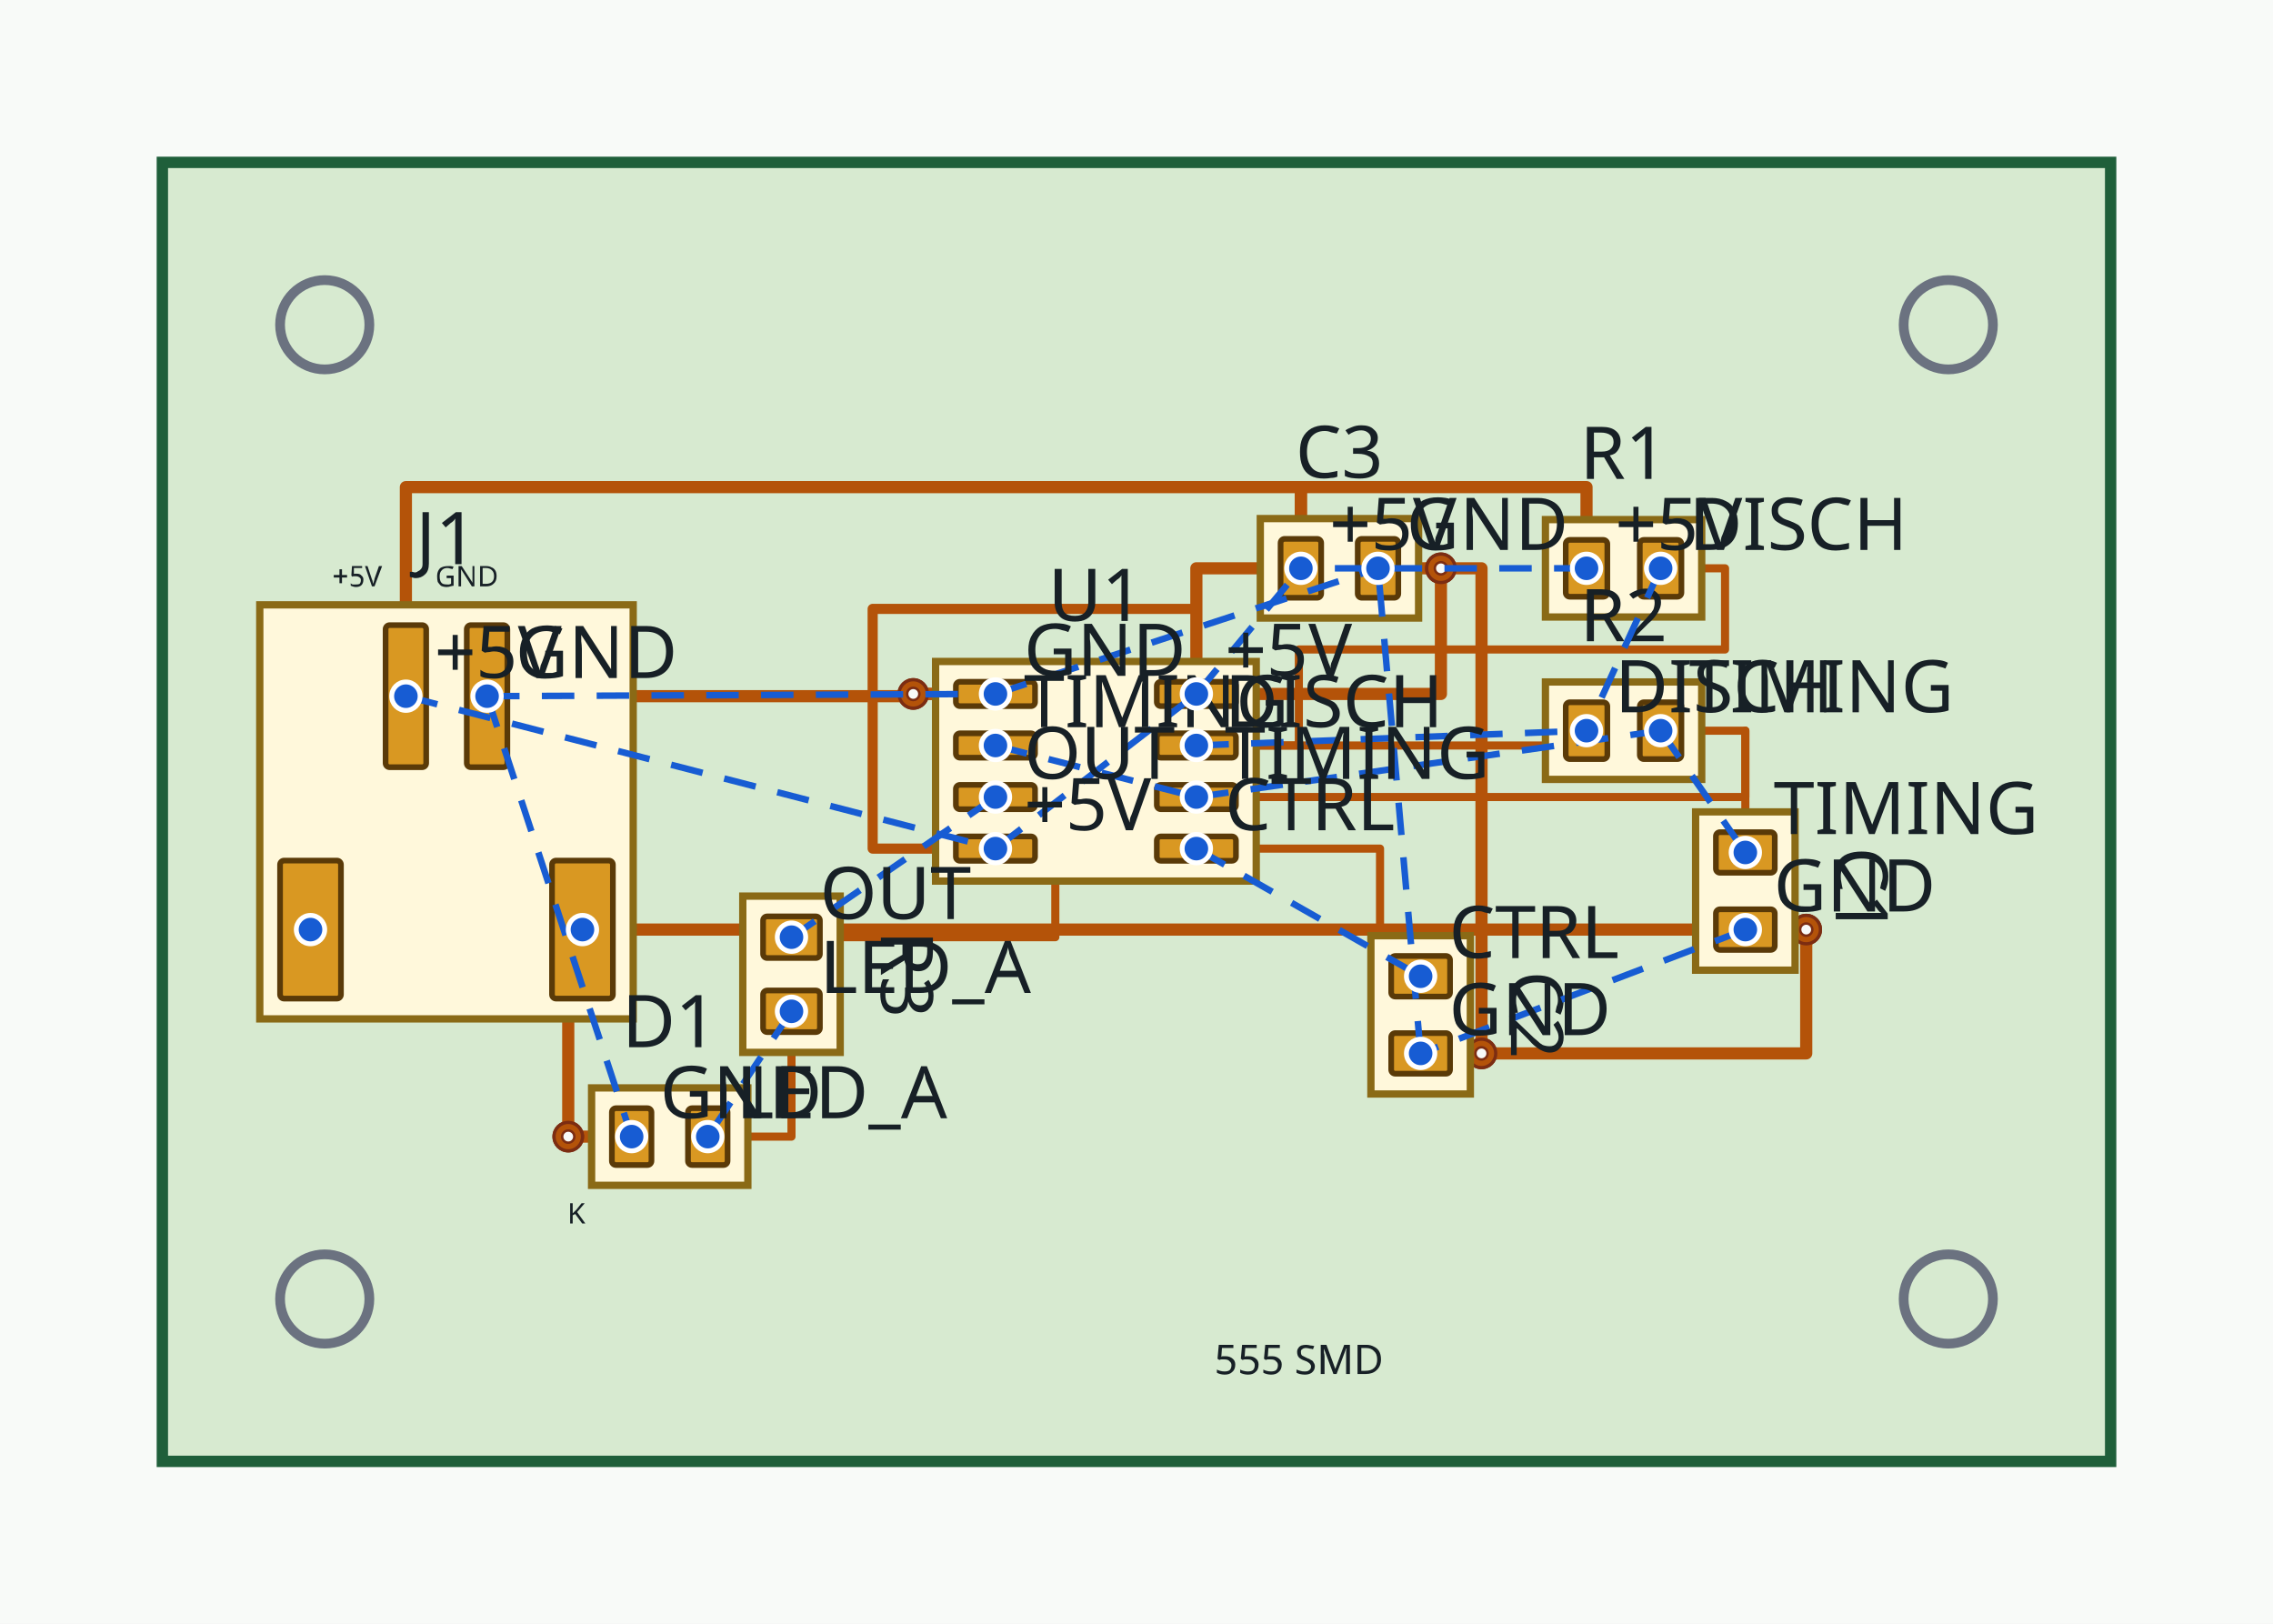
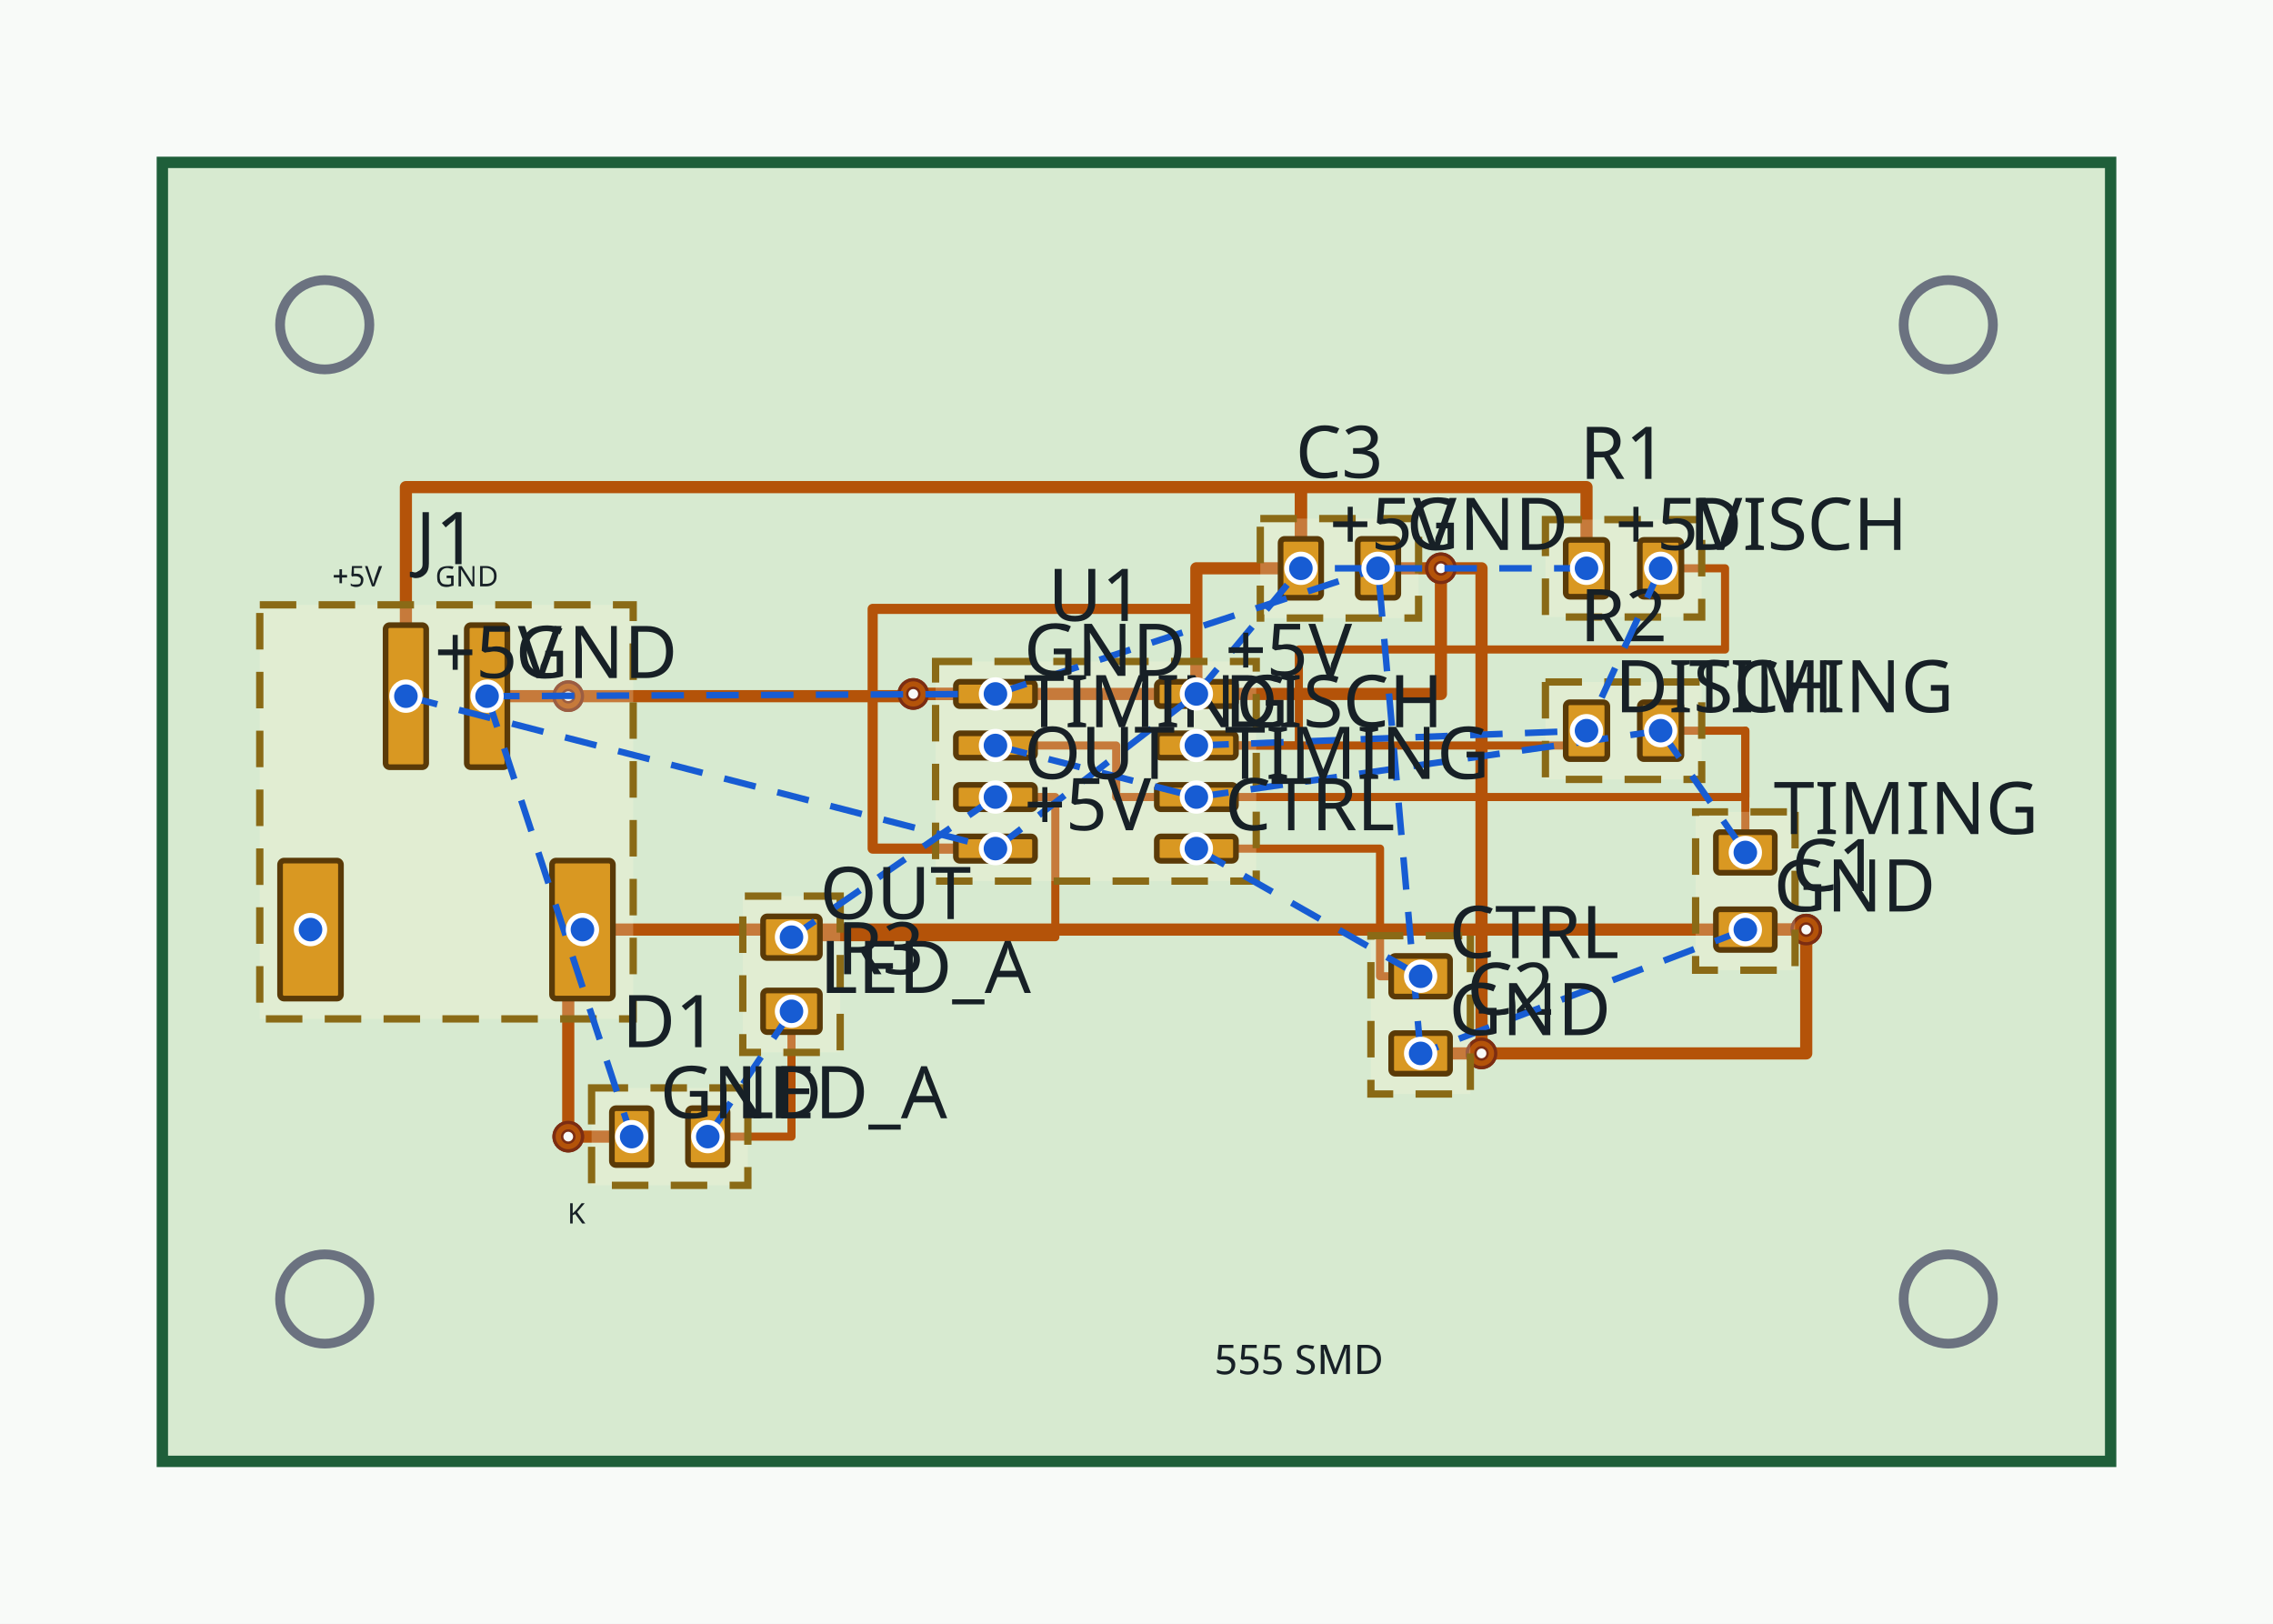
<svg xmlns="http://www.w3.org/2000/svg" class="pcb-placement-preview" viewBox="0 0 56 40" width="56mm" height="40mm" data-board="board:0" data-board-name="555 LED Blinker" data-units="mm">
  <style>
    .board-background{fill:#f8faf8}
    .board-outline{fill:#d7ead0;stroke:#1f5f3a;stroke-width:0.28}
    .board-feature{fill:none;stroke:#6b7280;stroke-width:0.24}
    .pcb-track{fill:none;stroke:#b45309;stroke-linecap:round;stroke-linejoin:round}
    .pcb-via-annular{fill:#b45309;stroke:#7c2d12;stroke-width:0.08}
    .pcb-via-drill{fill:#f8faf8;stroke:#7c2d12;stroke-width:0.06}
    .board-text{font-family:sans-serif;fill:#172026;text-anchor:middle;dominant-baseline:middle}
    .board-feature-label,.reference-designator,.pad-net-label,.diagnostic-label{font:1.8px sans-serif;fill:#172026}
-     .footprint-body{fill:#fff8db;stroke:#8a6a16;stroke-width:0.18}
+     .footprint-courtyard{fill:none;stroke:#64748b;stroke-width:0.12;stroke-dasharray:0.7 0.45}
+     .footprint-body.declared{fill:#fff8db;stroke:#8a6a16;stroke-width:0.18}
+     .footprint-envelope.synthetic{fill:#fff8db;fill-opacity:0.24;stroke:#8a6a16;stroke-width:0.18;stroke-dasharray:0.9 0.55}
    .footprint-pad{fill:#d99822;stroke:#5a3a08;stroke-width:0.14}
    .pad-overlay{fill:#175cd3;stroke:#ffffff;stroke-width:0.12}
    .ratsnest{fill:none;stroke:#175cd3;stroke-width:0.16;stroke-dasharray:0.8 0.55}
    .diagnostic-marker{fill:none;stroke:#b42318;stroke-width:0.28;stroke-dasharray:0.9 0.55}
    .diagnostic-label{fill:#b42318}
  </style>
  <rect class="board-background" x="0" y="0" width="56" height="40" />
  <g class="board-content" transform="translate(4 4)">
    <polygon class="board-outline" data-board="board:0" points="0,0 48,0 48,32 0,32" />
    <g class="layer layer-board-features">
      <circle class="board-feature hole" data-board-feature="board_feature:0" cx="4" cy="4" r="1.1" />
      <circle class="board-feature hole" data-board-feature="board_feature:1" cx="44" cy="4" r="1.1" />
      <circle class="board-feature hole" data-board-feature="board_feature:2" cx="4" cy="28" r="1.1" />
      <circle class="board-feature hole" data-board-feature="board_feature:3" cx="44" cy="28" r="1.1" />
    </g>
    <g id="pcb-layer-F_Cu" class="pcb-layer board-layer layer-F_Cu" data-layer="board_layer:0" data-layer-name="F.Cu" data-layer-role="copper" data-layer-side="top">
      <g class="layer layer-copper">
        <polyline id="pcb-track-0" class="pcb-track" data-track="board_track:0" data-layer="board_layer:0" data-net="net:1" points="8,13.15 10,13.15" stroke-width="0.3" />
        <polyline id="pcb-track-1" class="pcb-track" data-track="board_track:1" data-layer="board_layer:0" data-net="net:1" points="20.525,13.095 18.5,13.095" stroke-width="0.3" />
        <polyline id="pcb-track-2" class="pcb-track" data-track="board_track:2" data-layer="board_layer:0" data-net="net:1" points="29.95,10 31.5,10" stroke-width="0.3" />
        <polyline id="pcb-track-3" class="pcb-track" data-track="board_track:3" data-layer="board_layer:0" data-net="net:1" points="31,21.95 32.5,21.95" stroke-width="0.3" />
        <polyline id="pcb-track-4" class="pcb-track" data-track="board_track:4" data-layer="board_layer:0" data-net="net:1" points="39,18.9 40.5,18.9" stroke-width="0.3" />
        <polyline id="pcb-track-5" class="pcb-track" data-track="board_track:5" data-layer="board_layer:0" data-net="net:1" points="11.562,24 10,24" stroke-width="0.3" />
        <polyline id="pcb-track-11" class="pcb-track" data-track="board_track:11" data-layer="board_layer:0" data-net="net:0" points="6,13.15 6,8 28.05,8 28.05,10" stroke-width="0.3" />
        <polyline id="pcb-track-12" class="pcb-track" data-track="board_track:12" data-layer="board_layer:0" data-net="net:0" points="28.05,10 25.475,10 25.475,13.095" stroke-width="0.3" />
        <polyline id="pcb-track-13" class="pcb-track" data-track="board_track:13" data-layer="board_layer:0" data-net="net:0" points="28.05,10 28.05,8 35.087,8 35.087,10" stroke-width="0.3" />
        <polyline id="pcb-track-14" class="pcb-track" data-track="board_track:14" data-layer="board_layer:0" data-net="net:0" points="20.525,16.905 17.5,16.905 17.5,11 25.475,11 25.475,13.095" stroke-width="0.25" />
        <polyline id="pcb-track-15" class="pcb-track" data-track="board_track:15" data-layer="board_layer:0" data-net="net:2" points="25.475,14.365 28,14.365 35.087,14.365 35.087,14" stroke-width="0.2" />
        <polyline id="pcb-track-16" class="pcb-track" data-track="board_track:16" data-layer="board_layer:0" data-net="net:2" points="25.475,14.365 28,14.365 28,12 38.5,12 38.5,10 36.913,10" stroke-width="0.2" />
        <polyline id="pcb-track-17" class="pcb-track" data-track="board_track:17" data-layer="board_layer:0" data-net="net:3" points="20.525,14.365 23.5,14.365 23.5,15.635 25.475,15.635" stroke-width="0.2" />
        <polyline id="pcb-track-18" class="pcb-track" data-track="board_track:18" data-layer="board_layer:0" data-net="net:3" points="25.475,15.635 39,15.635 39,14 36.913,14" stroke-width="0.2" />
        <polyline id="pcb-track-19" class="pcb-track" data-track="board_track:19" data-layer="board_layer:0" data-net="net:3" points="39,14 39,17" stroke-width="0.2" />
        <polyline id="pcb-track-20" class="pcb-track" data-track="board_track:20" data-layer="board_layer:0" data-net="net:4" points="25.475,16.905 30,16.905 30,20.05 31,20.05" stroke-width="0.2" />
        <polyline id="pcb-track-21" class="pcb-track" data-track="board_track:21" data-layer="board_layer:0" data-net="net:5" points="20.525,15.635 22,15.635 22,19.087 15.5,19.087" stroke-width="0.2" />
        <polyline id="pcb-track-22" class="pcb-track" data-track="board_track:22" data-layer="board_layer:0" data-net="net:6" points="15.5,20.913 15.5,24 13.438,24" stroke-width="0.2" />
        <g id="pcb-via-0-layer-F_Cu" class="pcb-via" data-via="board_via:0" data-net="net:1" data-layer="board_layer:0" data-start-layer="board_layer:0" data-end-layer="board_layer:1">
          <circle class="pcb-via-annular" cx="10" cy="13.15" r="0.35" />
          <circle class="pcb-via-drill" cx="10" cy="13.15" r="0.15" />
        </g>
        <g id="pcb-via-1-layer-F_Cu" class="pcb-via" data-via="board_via:1" data-net="net:1" data-layer="board_layer:0" data-start-layer="board_layer:0" data-end-layer="board_layer:1">
          <circle class="pcb-via-annular" cx="18.5" cy="13.095" r="0.35" />
          <circle class="pcb-via-drill" cx="18.5" cy="13.095" r="0.15" />
        </g>
        <g id="pcb-via-2-layer-F_Cu" class="pcb-via" data-via="board_via:2" data-net="net:1" data-layer="board_layer:0" data-start-layer="board_layer:0" data-end-layer="board_layer:1">
          <circle class="pcb-via-annular" cx="31.5" cy="10" r="0.35" />
          <circle class="pcb-via-drill" cx="31.5" cy="10" r="0.15" />
        </g>
        <g id="pcb-via-3-layer-F_Cu" class="pcb-via" data-via="board_via:3" data-net="net:1" data-layer="board_layer:0" data-start-layer="board_layer:0" data-end-layer="board_layer:1">
          <circle class="pcb-via-annular" cx="32.5" cy="21.95" r="0.35" />
          <circle class="pcb-via-drill" cx="32.5" cy="21.95" r="0.15" />
        </g>
        <g id="pcb-via-4-layer-F_Cu" class="pcb-via" data-via="board_via:4" data-net="net:1" data-layer="board_layer:0" data-start-layer="board_layer:0" data-end-layer="board_layer:1">
          <circle class="pcb-via-annular" cx="40.5" cy="18.9" r="0.35" />
          <circle class="pcb-via-drill" cx="40.5" cy="18.9" r="0.15" />
        </g>
        <g id="pcb-via-5-layer-F_Cu" class="pcb-via" data-via="board_via:5" data-net="net:1" data-layer="board_layer:0" data-start-layer="board_layer:0" data-end-layer="board_layer:1">
          <circle class="pcb-via-annular" cx="10" cy="24" r="0.35" />
          <circle class="pcb-via-drill" cx="10" cy="24" r="0.15" />
        </g>
      </g>
      <g class="layer layer-board-text">
    </g>
    </g>
    <g id="pcb-layer-B_Cu" class="pcb-layer board-layer layer-B_Cu" data-layer="board_layer:1" data-layer-name="B.Cu" data-layer-role="copper" data-layer-side="bottom">
      <g class="layer layer-copper">
        <polyline id="pcb-track-6" class="pcb-track" data-track="board_track:6" data-layer="board_layer:1" data-net="net:1" points="10,13.15 18.5,13.15 18.5,13.095" stroke-width="0.3" />
        <polyline id="pcb-track-7" class="pcb-track" data-track="board_track:7" data-layer="board_layer:1" data-net="net:1" points="18.5,13.095 31.5,13.095 31.5,10" stroke-width="0.3" />
        <polyline id="pcb-track-8" class="pcb-track" data-track="board_track:8" data-layer="board_layer:1" data-net="net:1" points="31.5,10 32.5,10 32.5,21.95" stroke-width="0.3" />
        <polyline id="pcb-track-9" class="pcb-track" data-track="board_track:9" data-layer="board_layer:1" data-net="net:1" points="32.5,21.95 40.5,21.95 40.5,18.9" stroke-width="0.3" />
        <polyline id="pcb-track-10" class="pcb-track" data-track="board_track:10" data-layer="board_layer:1" data-net="net:1" points="40.5,18.9 10,18.9 10,24" stroke-width="0.3" />
        <g id="pcb-via-0-layer-B_Cu" class="pcb-via" data-via="board_via:0" data-net="net:1" data-layer="board_layer:1" data-start-layer="board_layer:0" data-end-layer="board_layer:1">
          <circle class="pcb-via-annular" cx="10" cy="13.15" r="0.35" />
          <circle class="pcb-via-drill" cx="10" cy="13.15" r="0.15" />
        </g>
        <g id="pcb-via-1-layer-B_Cu" class="pcb-via" data-via="board_via:1" data-net="net:1" data-layer="board_layer:1" data-start-layer="board_layer:0" data-end-layer="board_layer:1">
          <circle class="pcb-via-annular" cx="18.5" cy="13.095" r="0.35" />
          <circle class="pcb-via-drill" cx="18.5" cy="13.095" r="0.15" />
        </g>
        <g id="pcb-via-2-layer-B_Cu" class="pcb-via" data-via="board_via:2" data-net="net:1" data-layer="board_layer:1" data-start-layer="board_layer:0" data-end-layer="board_layer:1">
          <circle class="pcb-via-annular" cx="31.5" cy="10" r="0.35" />
          <circle class="pcb-via-drill" cx="31.5" cy="10" r="0.15" />
        </g>
        <g id="pcb-via-3-layer-B_Cu" class="pcb-via" data-via="board_via:3" data-net="net:1" data-layer="board_layer:1" data-start-layer="board_layer:0" data-end-layer="board_layer:1">
          <circle class="pcb-via-annular" cx="32.5" cy="21.95" r="0.35" />
          <circle class="pcb-via-drill" cx="32.5" cy="21.95" r="0.15" />
        </g>
        <g id="pcb-via-4-layer-B_Cu" class="pcb-via" data-via="board_via:4" data-net="net:1" data-layer="board_layer:1" data-start-layer="board_layer:0" data-end-layer="board_layer:1">
          <circle class="pcb-via-annular" cx="40.5" cy="18.9" r="0.35" />
          <circle class="pcb-via-drill" cx="40.5" cy="18.9" r="0.15" />
        </g>
        <g id="pcb-via-5-layer-B_Cu" class="pcb-via" data-via="board_via:5" data-net="net:1" data-layer="board_layer:1" data-start-layer="board_layer:0" data-end-layer="board_layer:1">
          <circle class="pcb-via-annular" cx="10" cy="24" r="0.35" />
          <circle class="pcb-via-drill" cx="10" cy="24" r="0.15" />
        </g>
      </g>
      <g class="layer layer-board-text">
    </g>
    </g>
    <g id="pcb-layer-F_SilkS" class="pcb-layer board-layer layer-F_SilkS" data-layer="board_layer:2" data-layer-name="F.SilkS" data-layer-role="silkscreen" data-layer-side="top">
      <g class="layer layer-copper">
    </g>
      <g class="layer layer-board-text">
        <text id="pcb-text-0" class="board-text" data-text="board_text:0" data-layer="board_layer:2" x="28" y="29.5" font-size="1" transform="rotate(0 28 29.5)">555 SMD</text>
        <text id="pcb-text-1" class="board-text" data-text="board_text:1" data-layer="board_layer:2" x="4.8" y="10.2" font-size="0.7" transform="rotate(0 4.8 10.2)">+5V</text>
        <text id="pcb-text-2" class="board-text" data-text="board_text:2" data-layer="board_layer:2" x="7.5" y="10.2" font-size="0.7" transform="rotate(0 7.5 10.2)">GND</text>
        <text id="pcb-text-3" class="board-text" data-text="board_text:3" data-layer="board_layer:2" x="10.2" y="25.9" font-size="0.7" transform="rotate(0 10.2 25.9)">K</text>
      </g>
    </g>
    <g class="layer layer-footprints">
      <g class="component-placement top locked" data-placement="component_placement:0" data-component="component:0" data-footprint-def="footprint_def:0" data-footprint="Connector_JST:JST_PH_S2B-PH-SM4-TB_1x02-1MP_P2.00mm_Horizontal" transform="translate(7 16) rotate(0)">
-         <rect class="footprint-body" x="-4.6" y="-5.1" width="9.2" height="10.2" />
+         <rect class="footprint-envelope synthetic" x="-4.6" y="-5.1" width="9.2" height="10.2" />
        <rect class="footprint-pad rounded-rectangle connected" data-pad-projection="pcb_pad:0:0" data-pad="footprint_pad:0" data-pin="pin:0" data-net="net:0" x="-1.5" y="-4.6" width="1" height="3.5" rx="0.1" ry="0.1" />
        <rect class="footprint-pad rounded-rectangle connected" data-pad-projection="pcb_pad:0:1" data-pad="footprint_pad:1" data-pin="pin:1" data-net="net:1" x="0.5" y="-4.6" width="1" height="3.5" rx="0.1" ry="0.1" />
        <rect class="footprint-pad rounded-rectangle non_electrical" data-pad-projection="pcb_pad:0:2" data-pad="footprint_pad:2" x="-4.1" y="1.2" width="1.5" height="3.4" rx="0.1" ry="0.1" />
        <rect class="footprint-pad rounded-rectangle non_electrical" data-pad-projection="pcb_pad:0:3" data-pad="footprint_pad:3" x="2.6" y="1.2" width="1.5" height="3.4" rx="0.1" ry="0.1" />
-         <text class="reference-designator" data-component="component:0" x="0" y="-6.1" text-anchor="middle">J1</text>
-       </g>
+       </g>
+       <text class="reference-designator" data-component="component:0" x="7" y="9.9" text-anchor="middle">J1</text>
      <g class="component-placement top locked" data-placement="component_placement:1" data-component="component:1" data-footprint-def="footprint_def:1" data-footprint="KiCad_Package_SO:SOIC-8_3.9x4.9mm_P1.27mm" transform="translate(23 15) rotate(0)">
-         <rect class="footprint-body" x="-3.95" y="-2.705" width="7.9" height="5.41" />
+         <rect class="footprint-envelope synthetic" x="-3.95" y="-2.705" width="7.9" height="5.41" />
        <rect class="footprint-pad rounded-rectangle connected" data-pad-projection="pcb_pad:1:0" data-pad="footprint_pad:0" data-pin="pin:2" data-net="net:1" x="-3.45" y="-2.205" width="1.95" height="0.6" rx="0.1" ry="0.1" />
        <rect class="footprint-pad rounded-rectangle connected" data-pad-projection="pcb_pad:1:1" data-pad="footprint_pad:1" data-pin="pin:3" data-net="net:3" x="-3.45" y="-0.935" width="1.95" height="0.6" rx="0.1" ry="0.1" />
        <rect class="footprint-pad rounded-rectangle connected" data-pad-projection="pcb_pad:1:2" data-pad="footprint_pad:2" data-pin="pin:4" data-net="net:5" x="-3.45" y="0.335" width="1.95" height="0.6" rx="0.1" ry="0.1" />
        <rect class="footprint-pad rounded-rectangle connected" data-pad-projection="pcb_pad:1:3" data-pad="footprint_pad:3" data-pin="pin:5" data-net="net:0" x="-3.45" y="1.605" width="1.95" height="0.6" rx="0.1" ry="0.1" />
        <rect class="footprint-pad rounded-rectangle connected" data-pad-projection="pcb_pad:1:4" data-pad="footprint_pad:4" data-pin="pin:6" data-net="net:4" x="1.5" y="1.605" width="1.95" height="0.6" rx="0.1" ry="0.1" />
        <rect class="footprint-pad rounded-rectangle connected" data-pad-projection="pcb_pad:1:5" data-pad="footprint_pad:5" data-pin="pin:7" data-net="net:3" x="1.5" y="0.335" width="1.95" height="0.6" rx="0.1" ry="0.1" />
        <rect class="footprint-pad rounded-rectangle connected" data-pad-projection="pcb_pad:1:6" data-pad="footprint_pad:6" data-pin="pin:8" data-net="net:2" x="1.5" y="-0.935" width="1.95" height="0.6" rx="0.1" ry="0.1" />
        <rect class="footprint-pad rounded-rectangle connected" data-pad-projection="pcb_pad:1:7" data-pad="footprint_pad:7" data-pin="pin:9" data-net="net:0" x="1.5" y="-2.205" width="1.95" height="0.6" rx="0.1" ry="0.1" />
-         <text class="reference-designator" data-component="component:1" x="0" y="-3.705" text-anchor="middle">U1</text>
-       </g>
+       </g>
+       <text class="reference-designator" data-component="component:1" x="23" y="11.295" text-anchor="middle">U1</text>
      <g class="component-placement top" data-placement="component_placement:2" data-component="component:2" data-footprint-def="footprint_def:2" data-footprint="Resistor_SMD:R_0805_2012Metric" transform="translate(36 10) rotate(0)">
-         <rect class="footprint-body" x="-1.925" y="-1.2" width="3.85" height="2.4" />
+         <rect class="footprint-envelope synthetic" x="-1.925" y="-1.2" width="3.85" height="2.4" />
        <rect class="footprint-pad rounded-rectangle connected" data-pad-projection="pcb_pad:2:0" data-pad="footprint_pad:0" data-pin="pin:10" data-net="net:0" x="-1.425" y="-0.7" width="1.025" height="1.4" rx="0.1" ry="0.1" />
        <rect class="footprint-pad rounded-rectangle connected" data-pad-projection="pcb_pad:2:1" data-pad="footprint_pad:1" data-pin="pin:11" data-net="net:2" x="0.4" y="-0.7" width="1.025" height="1.4" rx="0.1" ry="0.1" />
-         <text class="reference-designator" data-component="component:2" x="0" y="-2.2" text-anchor="middle">R1</text>
-       </g>
+       </g>
+       <text class="reference-designator" data-component="component:2" x="36" y="7.8" text-anchor="middle">R1</text>
      <g class="component-placement top" data-placement="component_placement:3" data-component="component:3" data-footprint-def="footprint_def:2" data-footprint="Resistor_SMD:R_0805_2012Metric" transform="translate(36 14) rotate(0)">
-         <rect class="footprint-body" x="-1.925" y="-1.2" width="3.85" height="2.4" />
+         <rect class="footprint-envelope synthetic" x="-1.925" y="-1.2" width="3.85" height="2.4" />
        <rect class="footprint-pad rounded-rectangle connected" data-pad-projection="pcb_pad:3:0" data-pad="footprint_pad:0" data-pin="pin:12" data-net="net:2" x="-1.425" y="-0.7" width="1.025" height="1.4" rx="0.1" ry="0.1" />
        <rect class="footprint-pad rounded-rectangle connected" data-pad-projection="pcb_pad:3:1" data-pad="footprint_pad:1" data-pin="pin:13" data-net="net:3" x="0.4" y="-0.7" width="1.025" height="1.4" rx="0.1" ry="0.1" />
-         <text class="reference-designator" data-component="component:3" x="0" y="-2.2" text-anchor="middle">R2</text>
-       </g>
+       </g>
+       <text class="reference-designator" data-component="component:3" x="36" y="11.8" text-anchor="middle">R2</text>
      <g class="component-placement top" data-placement="component_placement:4" data-component="component:4" data-footprint-def="footprint_def:3" data-footprint="Capacitor_SMD:C_0805_2012Metric" transform="translate(39 17.95) rotate(90)">
-         <rect class="footprint-body" x="-1.95" y="-1.225" width="3.9" height="2.45" />
+         <rect class="footprint-envelope synthetic" x="-1.95" y="-1.225" width="3.9" height="2.45" />
        <rect class="footprint-pad rounded-rectangle connected" data-pad-projection="pcb_pad:4:0" data-pad="footprint_pad:0" data-pin="pin:14" data-net="net:3" x="-1.45" y="-0.725" width="1" height="1.45" rx="0.1" ry="0.1" />
        <rect class="footprint-pad rounded-rectangle connected" data-pad-projection="pcb_pad:4:1" data-pad="footprint_pad:1" data-pin="pin:15" data-net="net:1" x="0.45" y="-0.725" width="1" height="1.45" rx="0.1" ry="0.1" />
-         <text class="reference-designator" data-component="component:4" x="0" y="-2.225" text-anchor="middle">C1</text>
-       </g>
+       </g>
+       <text class="reference-designator" data-component="component:4" x="41.225" y="17.95" text-anchor="middle">C1</text>
      <g class="component-placement top" data-placement="component_placement:5" data-component="component:5" data-footprint-def="footprint_def:3" data-footprint="Capacitor_SMD:C_0805_2012Metric" transform="translate(31 21) rotate(90)">
-         <rect class="footprint-body" x="-1.95" y="-1.225" width="3.9" height="2.45" />
+         <rect class="footprint-envelope synthetic" x="-1.95" y="-1.225" width="3.9" height="2.45" />
        <rect class="footprint-pad rounded-rectangle connected" data-pad-projection="pcb_pad:5:0" data-pad="footprint_pad:0" data-pin="pin:16" data-net="net:4" x="-1.45" y="-0.725" width="1" height="1.45" rx="0.1" ry="0.1" />
        <rect class="footprint-pad rounded-rectangle connected" data-pad-projection="pcb_pad:5:1" data-pad="footprint_pad:1" data-pin="pin:17" data-net="net:1" x="0.45" y="-0.725" width="1" height="1.45" rx="0.1" ry="0.1" />
-         <text class="reference-designator" data-component="component:5" x="0" y="-2.225" text-anchor="middle">C2</text>
-       </g>
+       </g>
+       <text class="reference-designator" data-component="component:5" x="33.225" y="21" text-anchor="middle">C2</text>
      <g class="component-placement top" data-placement="component_placement:6" data-component="component:6" data-footprint-def="footprint_def:3" data-footprint="Capacitor_SMD:C_0805_2012Metric" transform="translate(29 10) rotate(0)">
-         <rect class="footprint-body" x="-1.95" y="-1.225" width="3.9" height="2.45" />
+         <rect class="footprint-envelope synthetic" x="-1.95" y="-1.225" width="3.9" height="2.45" />
        <rect class="footprint-pad rounded-rectangle connected" data-pad-projection="pcb_pad:6:0" data-pad="footprint_pad:0" data-pin="pin:18" data-net="net:0" x="-1.45" y="-0.725" width="1" height="1.45" rx="0.1" ry="0.1" />
        <rect class="footprint-pad rounded-rectangle connected" data-pad-projection="pcb_pad:6:1" data-pad="footprint_pad:1" data-pin="pin:19" data-net="net:1" x="0.45" y="-0.725" width="1" height="1.45" rx="0.1" ry="0.1" />
-         <text class="reference-designator" data-component="component:6" x="0" y="-2.225" text-anchor="middle">C3</text>
-       </g>
+       </g>
+       <text class="reference-designator" data-component="component:6" x="29" y="7.775" text-anchor="middle">C3</text>
      <g class="component-placement top" data-placement="component_placement:7" data-component="component:7" data-footprint-def="footprint_def:2" data-footprint="Resistor_SMD:R_0805_2012Metric" transform="translate(15.5 20) rotate(90)">
-         <rect class="footprint-body" x="-1.925" y="-1.2" width="3.85" height="2.4" />
+         <rect class="footprint-envelope synthetic" x="-1.925" y="-1.2" width="3.85" height="2.4" />
        <rect class="footprint-pad rounded-rectangle connected" data-pad-projection="pcb_pad:7:0" data-pad="footprint_pad:0" data-pin="pin:20" data-net="net:5" x="-1.425" y="-0.7" width="1.025" height="1.4" rx="0.1" ry="0.1" />
        <rect class="footprint-pad rounded-rectangle connected" data-pad-projection="pcb_pad:7:1" data-pad="footprint_pad:1" data-pin="pin:21" data-net="net:6" x="0.4" y="-0.7" width="1.025" height="1.4" rx="0.1" ry="0.1" />
-         <text class="reference-designator" data-component="component:7" x="0" y="-2.2" text-anchor="middle">R3</text>
-       </g>
+       </g>
+       <text class="reference-designator" data-component="component:7" x="17.7" y="20" text-anchor="middle">R3</text>
      <g class="component-placement top" data-placement="component_placement:8" data-component="component:8" data-footprint-def="footprint_def:4" data-footprint="LED_SMD:LED_0805_2012Metric" transform="translate(12.5 24) rotate(0)">
-         <rect class="footprint-body" x="-1.925" y="-1.2" width="3.85" height="2.4" />
+         <rect class="footprint-envelope synthetic" x="-1.925" y="-1.2" width="3.85" height="2.4" />
        <rect class="footprint-pad rounded-rectangle connected" data-pad-projection="pcb_pad:8:0" data-pad="footprint_pad:0" data-pin="pin:23" data-net="net:1" x="-1.425" y="-0.7" width="0.975" height="1.4" rx="0.1" ry="0.1" />
        <rect class="footprint-pad rounded-rectangle connected" data-pad-projection="pcb_pad:8:1" data-pad="footprint_pad:1" data-pin="pin:22" data-net="net:6" x="0.45" y="-0.7" width="0.975" height="1.4" rx="0.1" ry="0.1" />
-         <text class="reference-designator" data-component="component:8" x="0" y="-2.2" text-anchor="middle">D1</text>
-       </g>
+       </g>
+       <text class="reference-designator" data-component="component:8" x="12.5" y="21.8" text-anchor="middle">D1</text>
    </g>
    <g class="layer layer-ratsnest">
      <line id="ratsnest-edge-net-0-0" class="ratsnest ratsnest-edge" data-ratsnest-edge="ratsnest:0:0" data-net="net:0" data-from-pad="pcb_pad:1:7" data-to-pad="pcb_pad:6:0" x1="25.475" y1="13.095" x2="28.05" y2="10" />
      <line id="ratsnest-edge-net-0-1" class="ratsnest ratsnest-edge" data-ratsnest-edge="ratsnest:0:1" data-net="net:0" data-from-pad="pcb_pad:1:3" data-to-pad="pcb_pad:1:7" x1="20.525" y1="16.905" x2="25.475" y2="13.095" />
      <line id="ratsnest-edge-net-0-2" class="ratsnest ratsnest-edge" data-ratsnest-edge="ratsnest:0:2" data-net="net:0" data-from-pad="pcb_pad:2:0" data-to-pad="pcb_pad:6:0" x1="35.087" y1="10" x2="28.05" y2="10" />
      <line id="ratsnest-edge-net-0-3" class="ratsnest ratsnest-edge" data-ratsnest-edge="ratsnest:0:3" data-net="net:0" data-from-pad="pcb_pad:0:0" data-to-pad="pcb_pad:1:3" x1="6" y1="13.15" x2="20.525" y2="16.905" />
      <line id="ratsnest-edge-net-1-0" class="ratsnest ratsnest-edge" data-ratsnest-edge="ratsnest:1:0" data-net="net:1" data-from-pad="pcb_pad:4:1" data-to-pad="pcb_pad:5:1" x1="39" y1="18.9" x2="31" y2="21.95" />
      <line id="ratsnest-edge-net-1-1" class="ratsnest ratsnest-edge" data-ratsnest-edge="ratsnest:1:1" data-net="net:1" data-from-pad="pcb_pad:1:0" data-to-pad="pcb_pad:6:1" x1="20.525" y1="13.095" x2="29.95" y2="10" />
      <line id="ratsnest-edge-net-1-2" class="ratsnest ratsnest-edge" data-ratsnest-edge="ratsnest:1:2" data-net="net:1" data-from-pad="pcb_pad:0:1" data-to-pad="pcb_pad:8:0" x1="8" y1="13.15" x2="11.562" y2="24" />
      <line id="ratsnest-edge-net-1-3" class="ratsnest ratsnest-edge" data-ratsnest-edge="ratsnest:1:3" data-net="net:1" data-from-pad="pcb_pad:5:1" data-to-pad="pcb_pad:6:1" x1="31" y1="21.95" x2="29.95" y2="10" />
      <line id="ratsnest-edge-net-1-4" class="ratsnest ratsnest-edge" data-ratsnest-edge="ratsnest:1:4" data-net="net:1" data-from-pad="pcb_pad:0:1" data-to-pad="pcb_pad:1:0" x1="8" y1="13.15" x2="20.525" y2="13.095" />
      <line id="ratsnest-edge-net-2-0" class="ratsnest ratsnest-edge" data-ratsnest-edge="ratsnest:2:0" data-net="net:2" data-from-pad="pcb_pad:2:1" data-to-pad="pcb_pad:3:0" x1="36.913" y1="10" x2="35.087" y2="14" />
      <line id="ratsnest-edge-net-2-1" class="ratsnest ratsnest-edge" data-ratsnest-edge="ratsnest:2:1" data-net="net:2" data-from-pad="pcb_pad:1:6" data-to-pad="pcb_pad:3:0" x1="25.475" y1="14.365" x2="35.087" y2="14" />
      <line id="ratsnest-edge-net-3-0" class="ratsnest ratsnest-edge" data-ratsnest-edge="ratsnest:3:0" data-net="net:3" data-from-pad="pcb_pad:3:1" data-to-pad="pcb_pad:4:0" x1="36.913" y1="14" x2="39" y2="17" />
      <line id="ratsnest-edge-net-3-1" class="ratsnest ratsnest-edge" data-ratsnest-edge="ratsnest:3:1" data-net="net:3" data-from-pad="pcb_pad:1:1" data-to-pad="pcb_pad:1:5" x1="20.525" y1="14.365" x2="25.475" y2="15.635" />
      <line id="ratsnest-edge-net-3-2" class="ratsnest ratsnest-edge" data-ratsnest-edge="ratsnest:3:2" data-net="net:3" data-from-pad="pcb_pad:1:5" data-to-pad="pcb_pad:3:1" x1="25.475" y1="15.635" x2="36.913" y2="14" />
      <line id="ratsnest-edge-net-4-0" class="ratsnest ratsnest-edge" data-ratsnest-edge="ratsnest:4:0" data-net="net:4" data-from-pad="pcb_pad:1:4" data-to-pad="pcb_pad:5:0" x1="25.475" y1="16.905" x2="31" y2="20.05" />
      <line id="ratsnest-edge-net-5-0" class="ratsnest ratsnest-edge" data-ratsnest-edge="ratsnest:5:0" data-net="net:5" data-from-pad="pcb_pad:1:2" data-to-pad="pcb_pad:7:0" x1="20.525" y1="15.635" x2="15.5" y2="19.087" />
      <line id="ratsnest-edge-net-6-0" class="ratsnest ratsnest-edge" data-ratsnest-edge="ratsnest:6:0" data-net="net:6" data-from-pad="pcb_pad:7:1" data-to-pad="pcb_pad:8:1" x1="15.5" y1="20.913" x2="13.438" y2="24" />
    </g>
    <g class="layer layer-pad-overlays">
      <circle class="pad-overlay connected" data-pad-projection="pcb_pad:0:0" data-net="net:0" cx="6" cy="13.15" r="0.35" />
      <text class="pad-net-label connected" data-pad-projection="pcb_pad:0:0" data-net="net:0" x="6.7" y="12.7">+5V</text>
      <circle class="pad-overlay connected" data-pad-projection="pcb_pad:0:1" data-net="net:1" cx="8" cy="13.15" r="0.35" />
      <text class="pad-net-label connected" data-pad-projection="pcb_pad:0:1" data-net="net:1" x="8.7" y="12.7">GND</text>
      <circle class="pad-overlay non_electrical" data-pad-projection="pcb_pad:0:2" cx="3.65" cy="18.9" r="0.35" />
      <circle class="pad-overlay non_electrical" data-pad-projection="pcb_pad:0:3" cx="10.35" cy="18.9" r="0.35" />
      <circle class="pad-overlay connected" data-pad-projection="pcb_pad:1:0" data-net="net:1" cx="20.525" cy="13.095" r="0.35" />
      <text class="pad-net-label connected" data-pad-projection="pcb_pad:1:0" data-net="net:1" x="21.225" y="12.645">GND</text>
      <circle class="pad-overlay connected" data-pad-projection="pcb_pad:1:1" data-net="net:3" cx="20.525" cy="14.365" r="0.35" />
      <text class="pad-net-label connected" data-pad-projection="pcb_pad:1:1" data-net="net:3" x="21.225" y="13.915">TIMING</text>
      <circle class="pad-overlay connected" data-pad-projection="pcb_pad:1:2" data-net="net:5" cx="20.525" cy="15.635" r="0.35" />
      <text class="pad-net-label connected" data-pad-projection="pcb_pad:1:2" data-net="net:5" x="21.225" y="15.185">OUT</text>
      <circle class="pad-overlay connected" data-pad-projection="pcb_pad:1:3" data-net="net:0" cx="20.525" cy="16.905" r="0.35" />
      <text class="pad-net-label connected" data-pad-projection="pcb_pad:1:3" data-net="net:0" x="21.225" y="16.455">+5V</text>
      <circle class="pad-overlay connected" data-pad-projection="pcb_pad:1:4" data-net="net:4" cx="25.475" cy="16.905" r="0.35" />
      <text class="pad-net-label connected" data-pad-projection="pcb_pad:1:4" data-net="net:4" x="26.175" y="16.455">CTRL</text>
      <circle class="pad-overlay connected" data-pad-projection="pcb_pad:1:5" data-net="net:3" cx="25.475" cy="15.635" r="0.35" />
      <text class="pad-net-label connected" data-pad-projection="pcb_pad:1:5" data-net="net:3" x="26.175" y="15.185">TIMING</text>
      <circle class="pad-overlay connected" data-pad-projection="pcb_pad:1:6" data-net="net:2" cx="25.475" cy="14.365" r="0.35" />
      <text class="pad-net-label connected" data-pad-projection="pcb_pad:1:6" data-net="net:2" x="26.175" y="13.915">DISCH</text>
      <circle class="pad-overlay connected" data-pad-projection="pcb_pad:1:7" data-net="net:0" cx="25.475" cy="13.095" r="0.35" />
      <text class="pad-net-label connected" data-pad-projection="pcb_pad:1:7" data-net="net:0" x="26.175" y="12.645">+5V</text>
      <circle class="pad-overlay connected" data-pad-projection="pcb_pad:2:0" data-net="net:0" cx="35.087" cy="10" r="0.35" />
      <text class="pad-net-label connected" data-pad-projection="pcb_pad:2:0" data-net="net:0" x="35.788" y="9.55">+5V</text>
      <circle class="pad-overlay connected" data-pad-projection="pcb_pad:2:1" data-net="net:2" cx="36.913" cy="10" r="0.35" />
      <text class="pad-net-label connected" data-pad-projection="pcb_pad:2:1" data-net="net:2" x="37.612" y="9.55">DISCH</text>
      <circle class="pad-overlay connected" data-pad-projection="pcb_pad:3:0" data-net="net:2" cx="35.087" cy="14" r="0.35" />
      <text class="pad-net-label connected" data-pad-projection="pcb_pad:3:0" data-net="net:2" x="35.788" y="13.55">DISCH</text>
      <circle class="pad-overlay connected" data-pad-projection="pcb_pad:3:1" data-net="net:3" cx="36.913" cy="14" r="0.35" />
      <text class="pad-net-label connected" data-pad-projection="pcb_pad:3:1" data-net="net:3" x="37.612" y="13.55">TIMING</text>
      <circle class="pad-overlay connected" data-pad-projection="pcb_pad:4:0" data-net="net:3" cx="39" cy="17" r="0.35" />
      <text class="pad-net-label connected" data-pad-projection="pcb_pad:4:0" data-net="net:3" x="39.7" y="16.55">TIMING</text>
      <circle class="pad-overlay connected" data-pad-projection="pcb_pad:4:1" data-net="net:1" cx="39" cy="18.9" r="0.35" />
      <text class="pad-net-label connected" data-pad-projection="pcb_pad:4:1" data-net="net:1" x="39.7" y="18.45">GND</text>
      <circle class="pad-overlay connected" data-pad-projection="pcb_pad:5:0" data-net="net:4" cx="31" cy="20.05" r="0.35" />
      <text class="pad-net-label connected" data-pad-projection="pcb_pad:5:0" data-net="net:4" x="31.7" y="19.6">CTRL</text>
      <circle class="pad-overlay connected" data-pad-projection="pcb_pad:5:1" data-net="net:1" cx="31" cy="21.95" r="0.35" />
      <text class="pad-net-label connected" data-pad-projection="pcb_pad:5:1" data-net="net:1" x="31.7" y="21.5">GND</text>
      <circle class="pad-overlay connected" data-pad-projection="pcb_pad:6:0" data-net="net:0" cx="28.05" cy="10" r="0.35" />
      <text class="pad-net-label connected" data-pad-projection="pcb_pad:6:0" data-net="net:0" x="28.75" y="9.55">+5V</text>
      <circle class="pad-overlay connected" data-pad-projection="pcb_pad:6:1" data-net="net:1" cx="29.95" cy="10" r="0.35" />
      <text class="pad-net-label connected" data-pad-projection="pcb_pad:6:1" data-net="net:1" x="30.65" y="9.55">GND</text>
      <circle class="pad-overlay connected" data-pad-projection="pcb_pad:7:0" data-net="net:5" cx="15.5" cy="19.087" r="0.35" />
      <text class="pad-net-label connected" data-pad-projection="pcb_pad:7:0" data-net="net:5" x="16.2" y="18.637">OUT</text>
      <circle class="pad-overlay connected" data-pad-projection="pcb_pad:7:1" data-net="net:6" cx="15.5" cy="20.913" r="0.35" />
      <text class="pad-net-label connected" data-pad-projection="pcb_pad:7:1" data-net="net:6" x="16.2" y="20.462">LED_A</text>
      <circle class="pad-overlay connected" data-pad-projection="pcb_pad:8:0" data-net="net:1" cx="11.562" cy="24" r="0.35" />
      <text class="pad-net-label connected" data-pad-projection="pcb_pad:8:0" data-net="net:1" x="12.262" y="23.55">GND</text>
      <circle class="pad-overlay connected" data-pad-projection="pcb_pad:8:1" data-net="net:6" cx="13.438" cy="24" r="0.35" />
      <text class="pad-net-label connected" data-pad-projection="pcb_pad:8:1" data-net="net:6" x="14.137" y="23.55">LED_A</text>
    </g>
    <g class="layer layer-diagnostics">
    </g>
  </g>
</svg>
